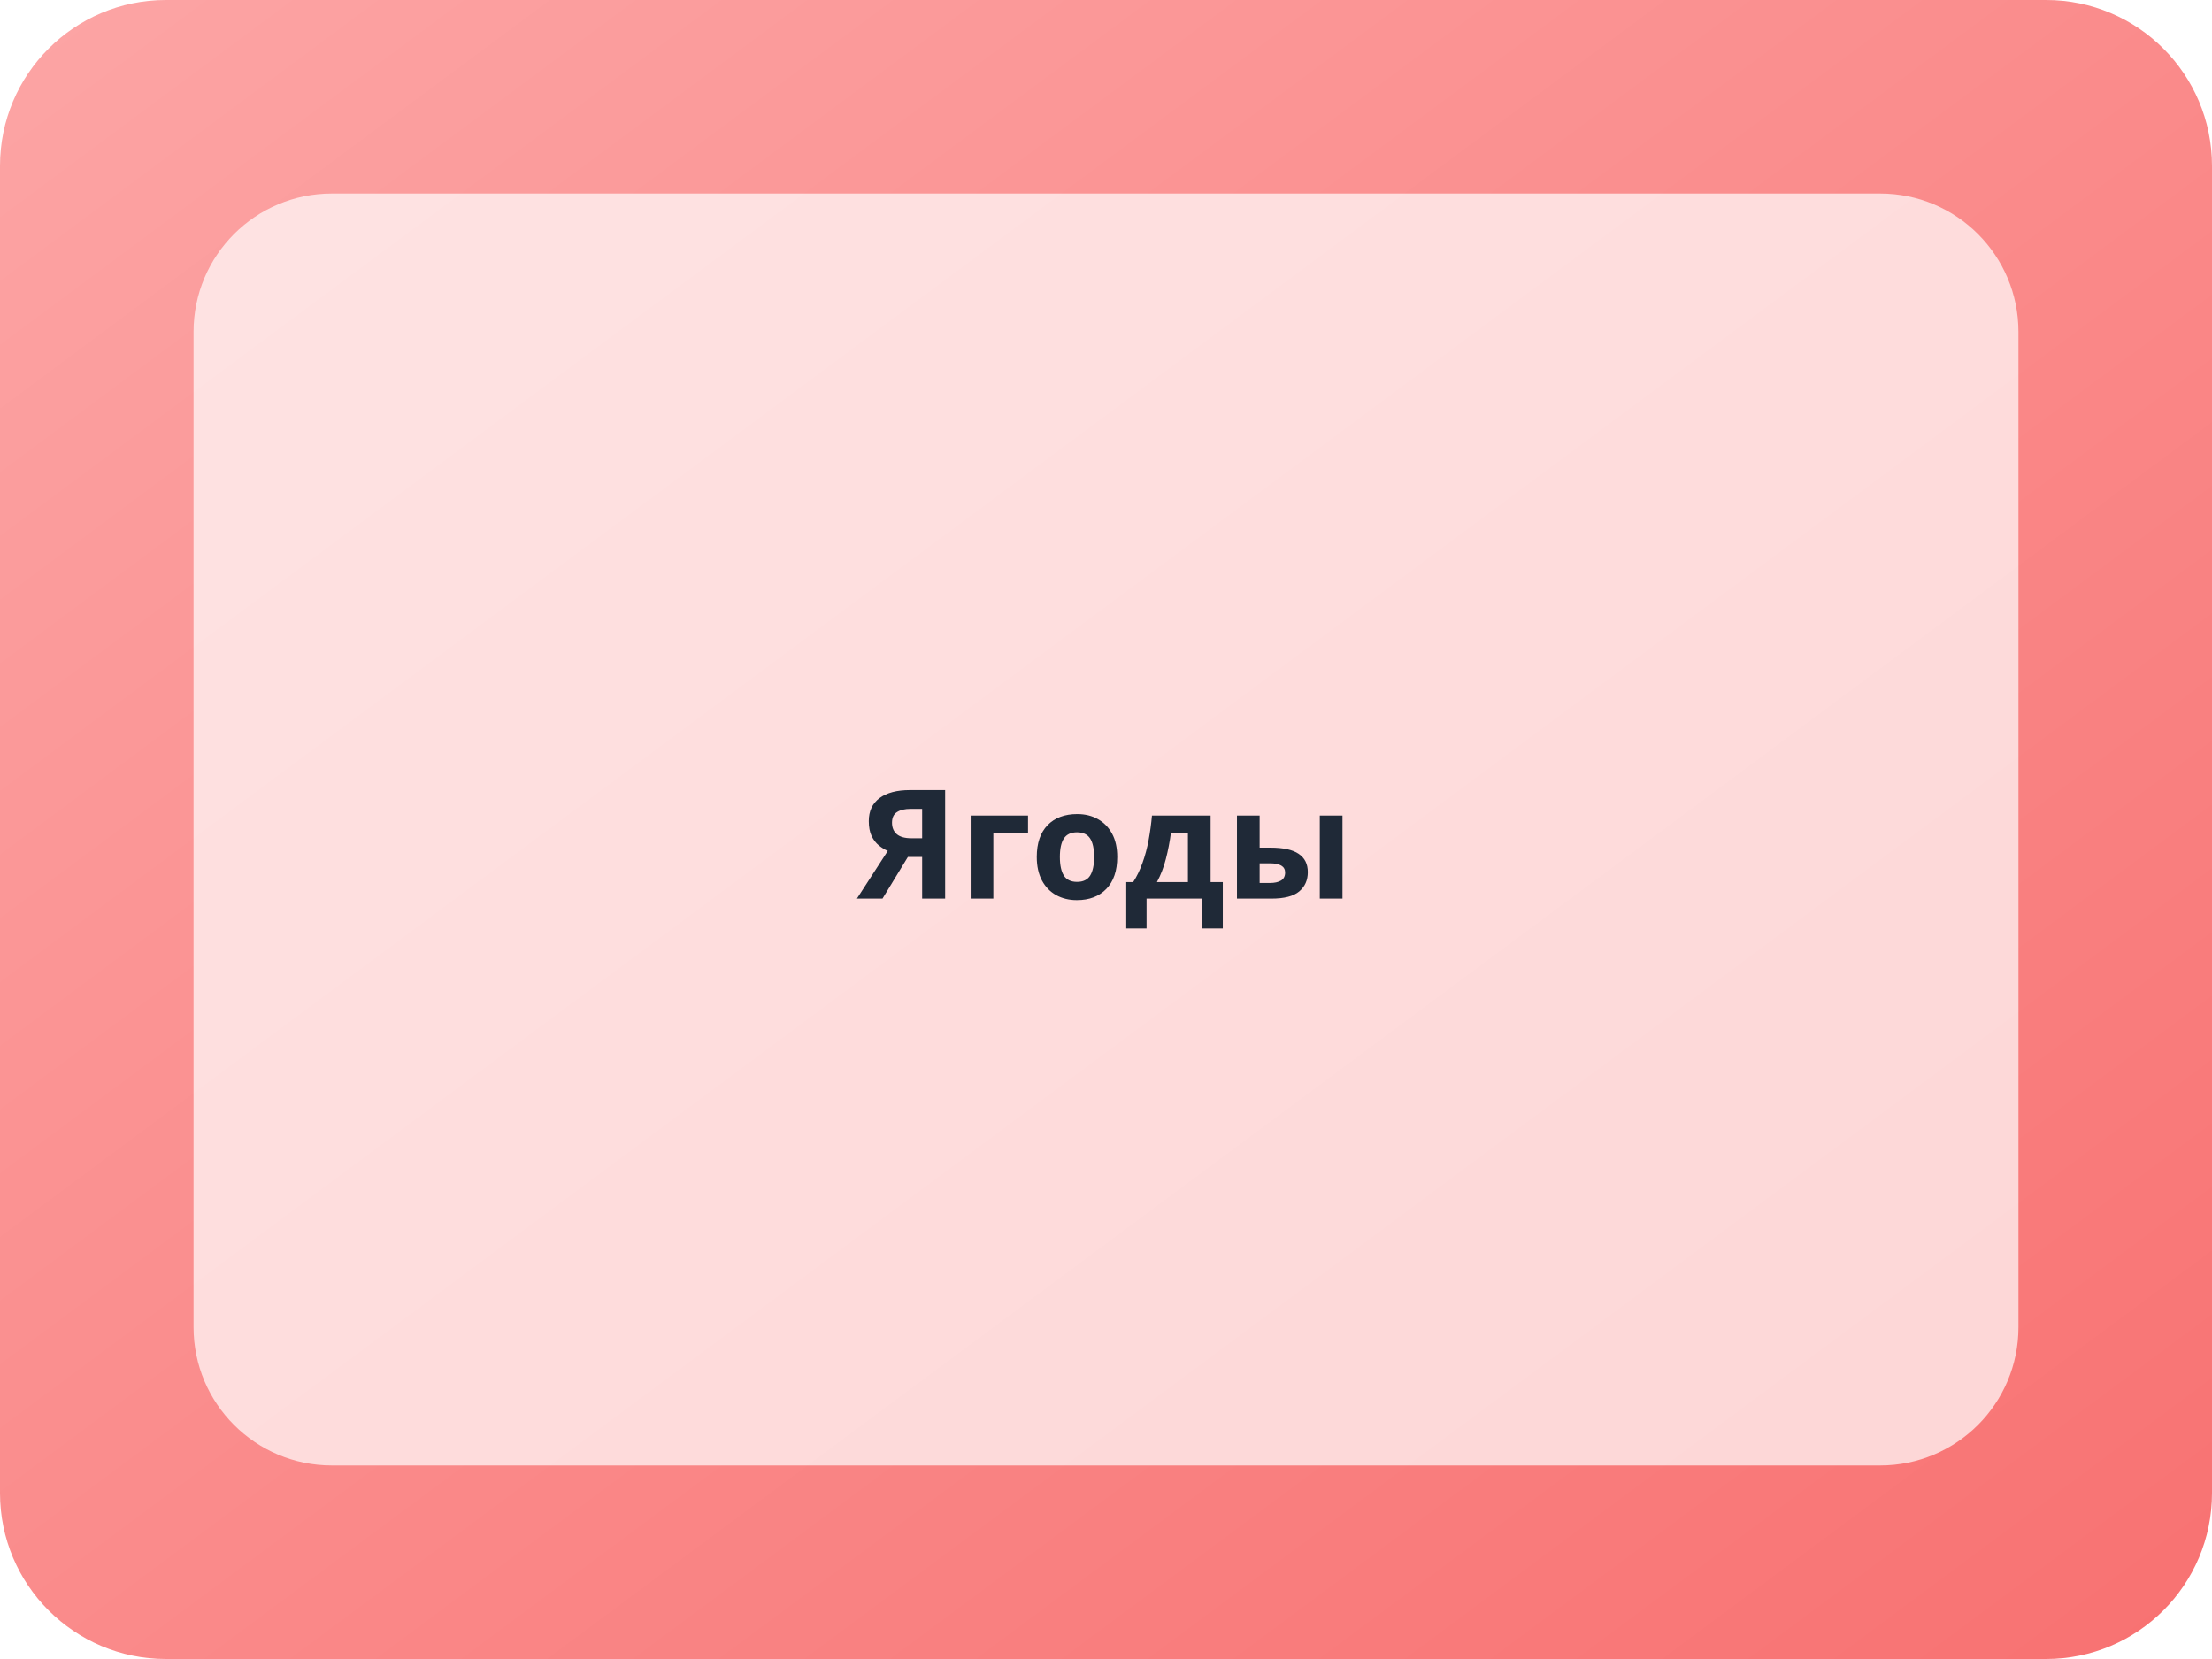
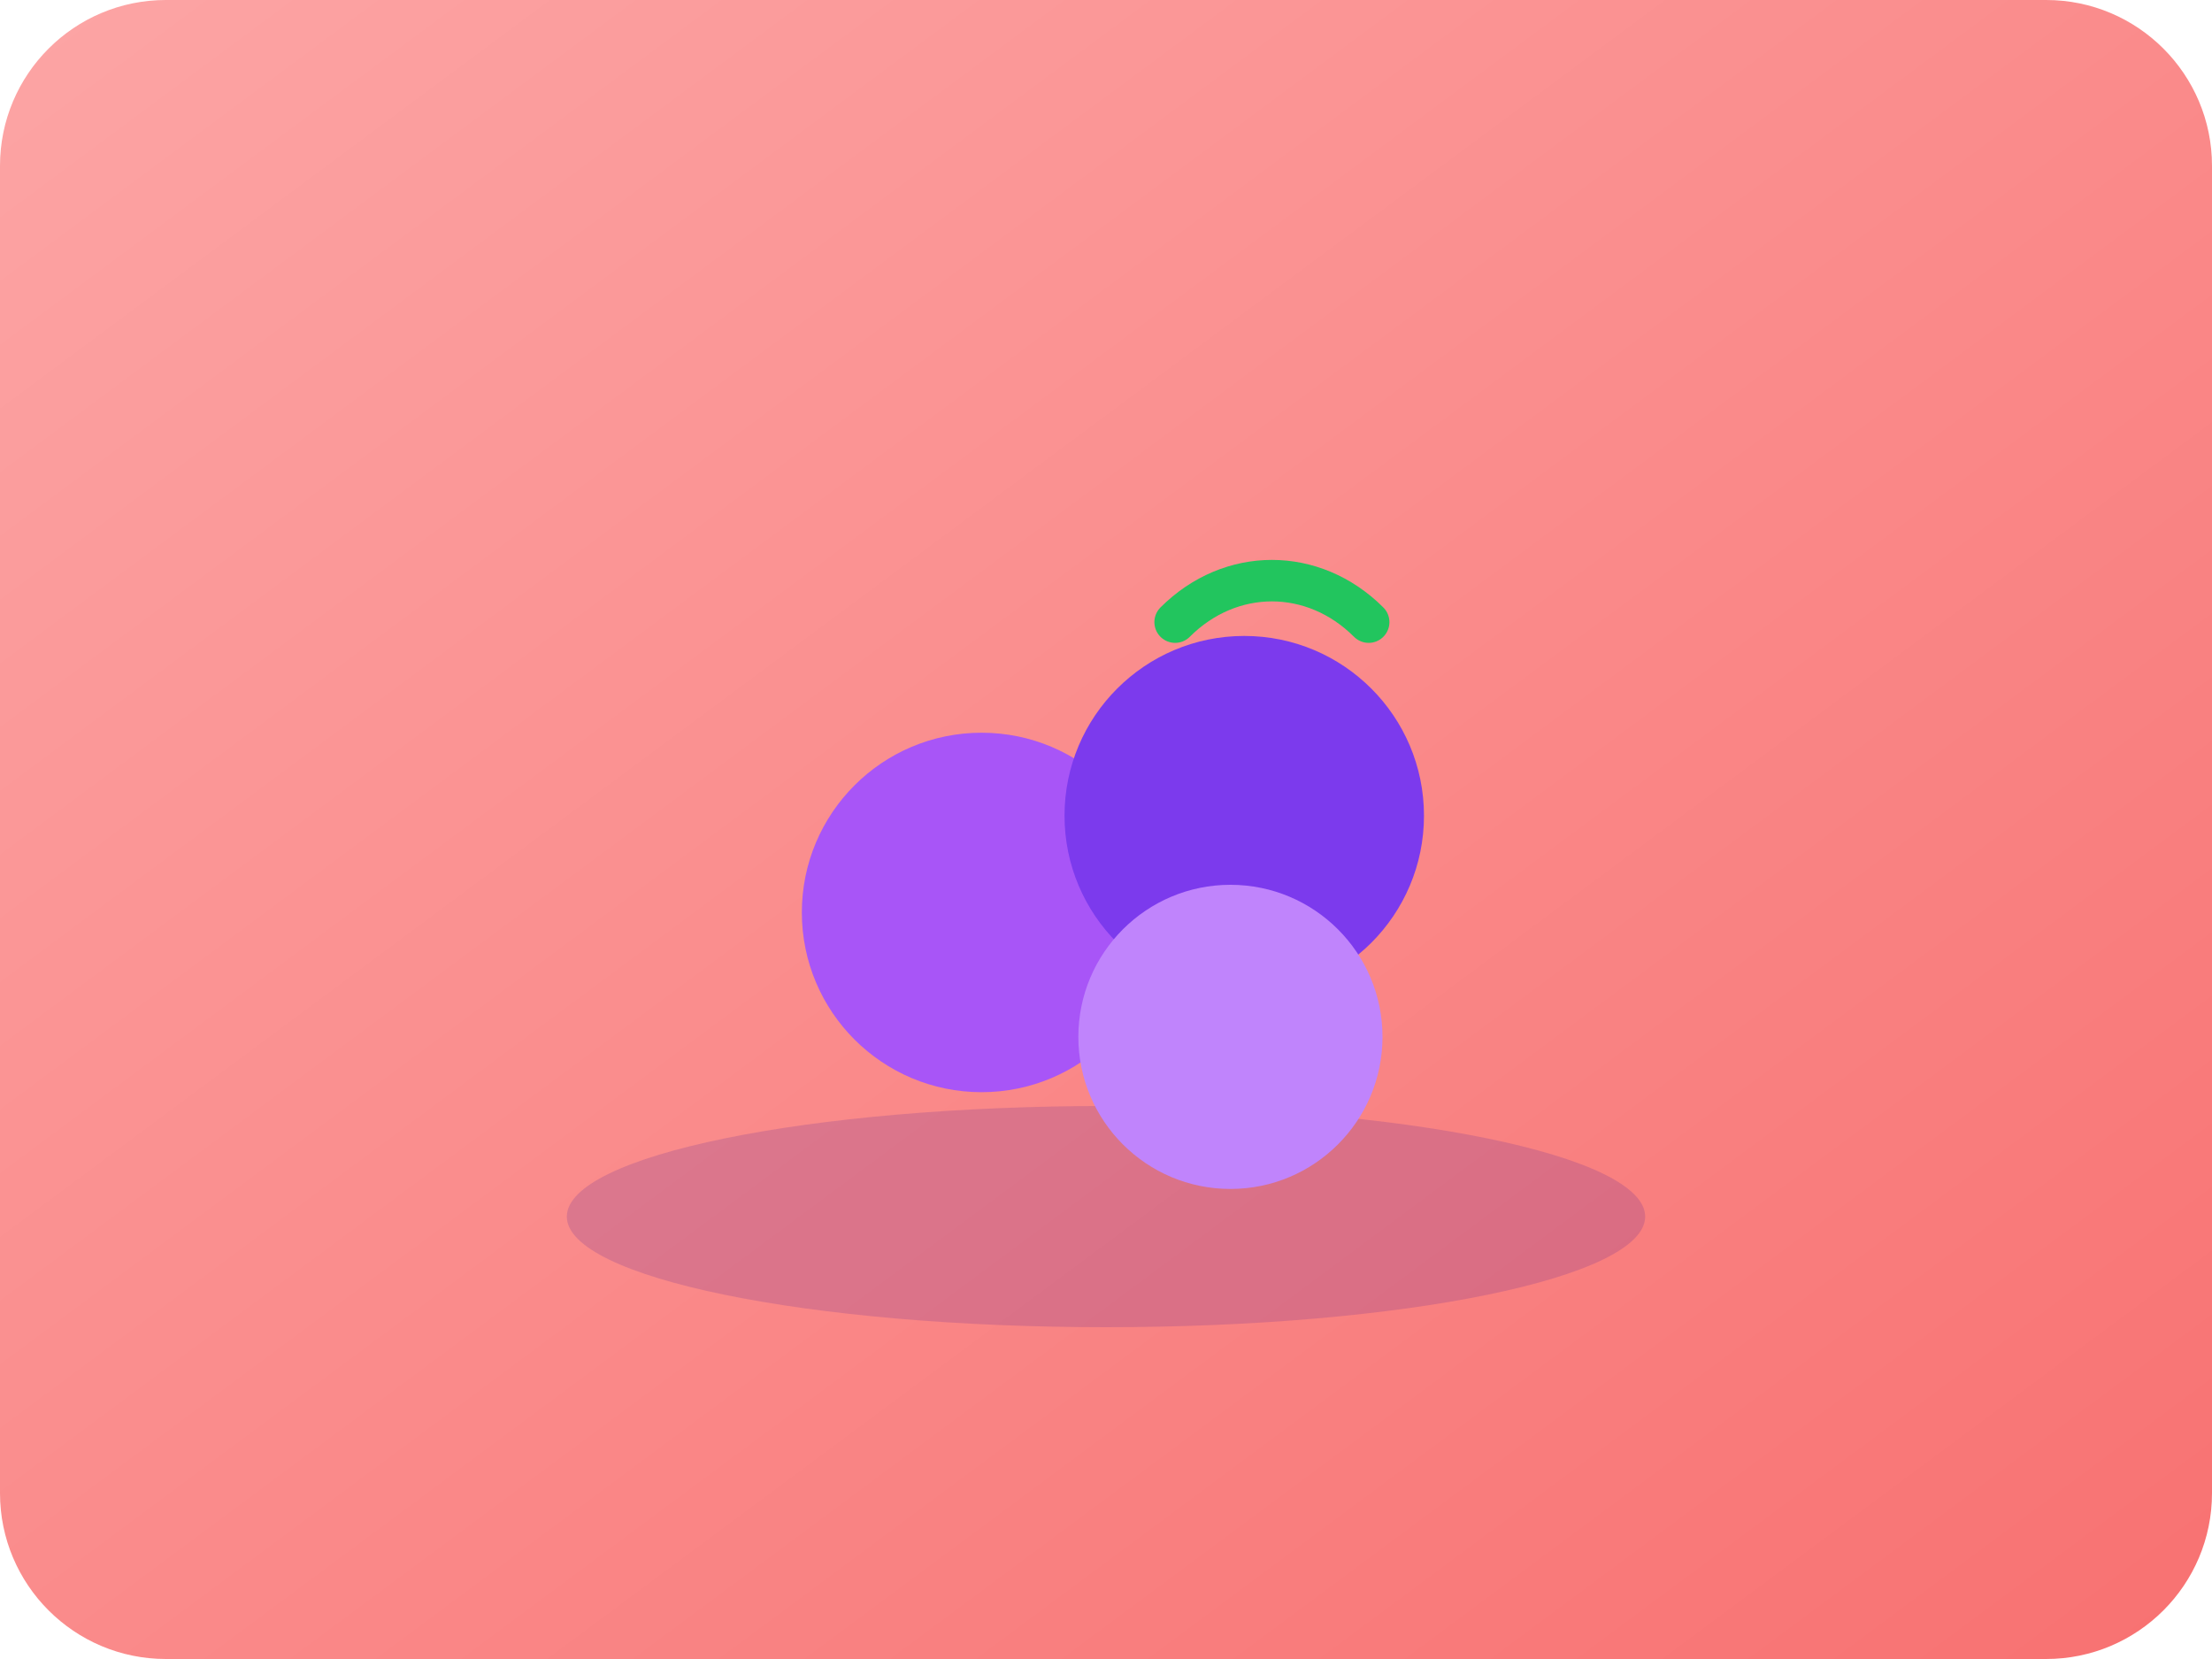
<svg xmlns="http://www.w3.org/2000/svg" width="320" height="240" viewBox="0 0 320 240" fill="none">
  <defs>
    <linearGradient id="bg" x1="0" y1="0" x2="1" y2="1">
      <stop offset="0%" stop-color="#FCA5A5" />
      <stop offset="100%" stop-color="#F87171" />
    </linearGradient>
  </defs>
  <rect width="320" height="240" rx="24" fill="url(#bg)" />
-   <rect x="28" y="28" width="264" height="184" rx="20" fill="rgba(255,255,255,0.7)" />
-   <text x="160" y="130" text-anchor="middle" font-family="sans-serif" font-size="22" font-weight="700" fill="#1F2937">Ягоды</text>
+   <g id="shadow" opacity="0.18">
+     <ellipse cx="160" cy="176" rx="78" ry="16" fill="#4C1D95" />
+   </g>
+   <g id="main">
+     <circle cx="142" cy="132" r="26" fill="#A855F7" />
+     <circle cx="180" cy="118" r="26" fill="#7C3AED" />
+     <circle cx="178" cy="150" r="22" fill="#C084FC" />
+     <path d="M170 90c8-8 20-8 28 0" stroke="#22C55E" stroke-width="6" stroke-linecap="round" />
+   </g>
</svg>
